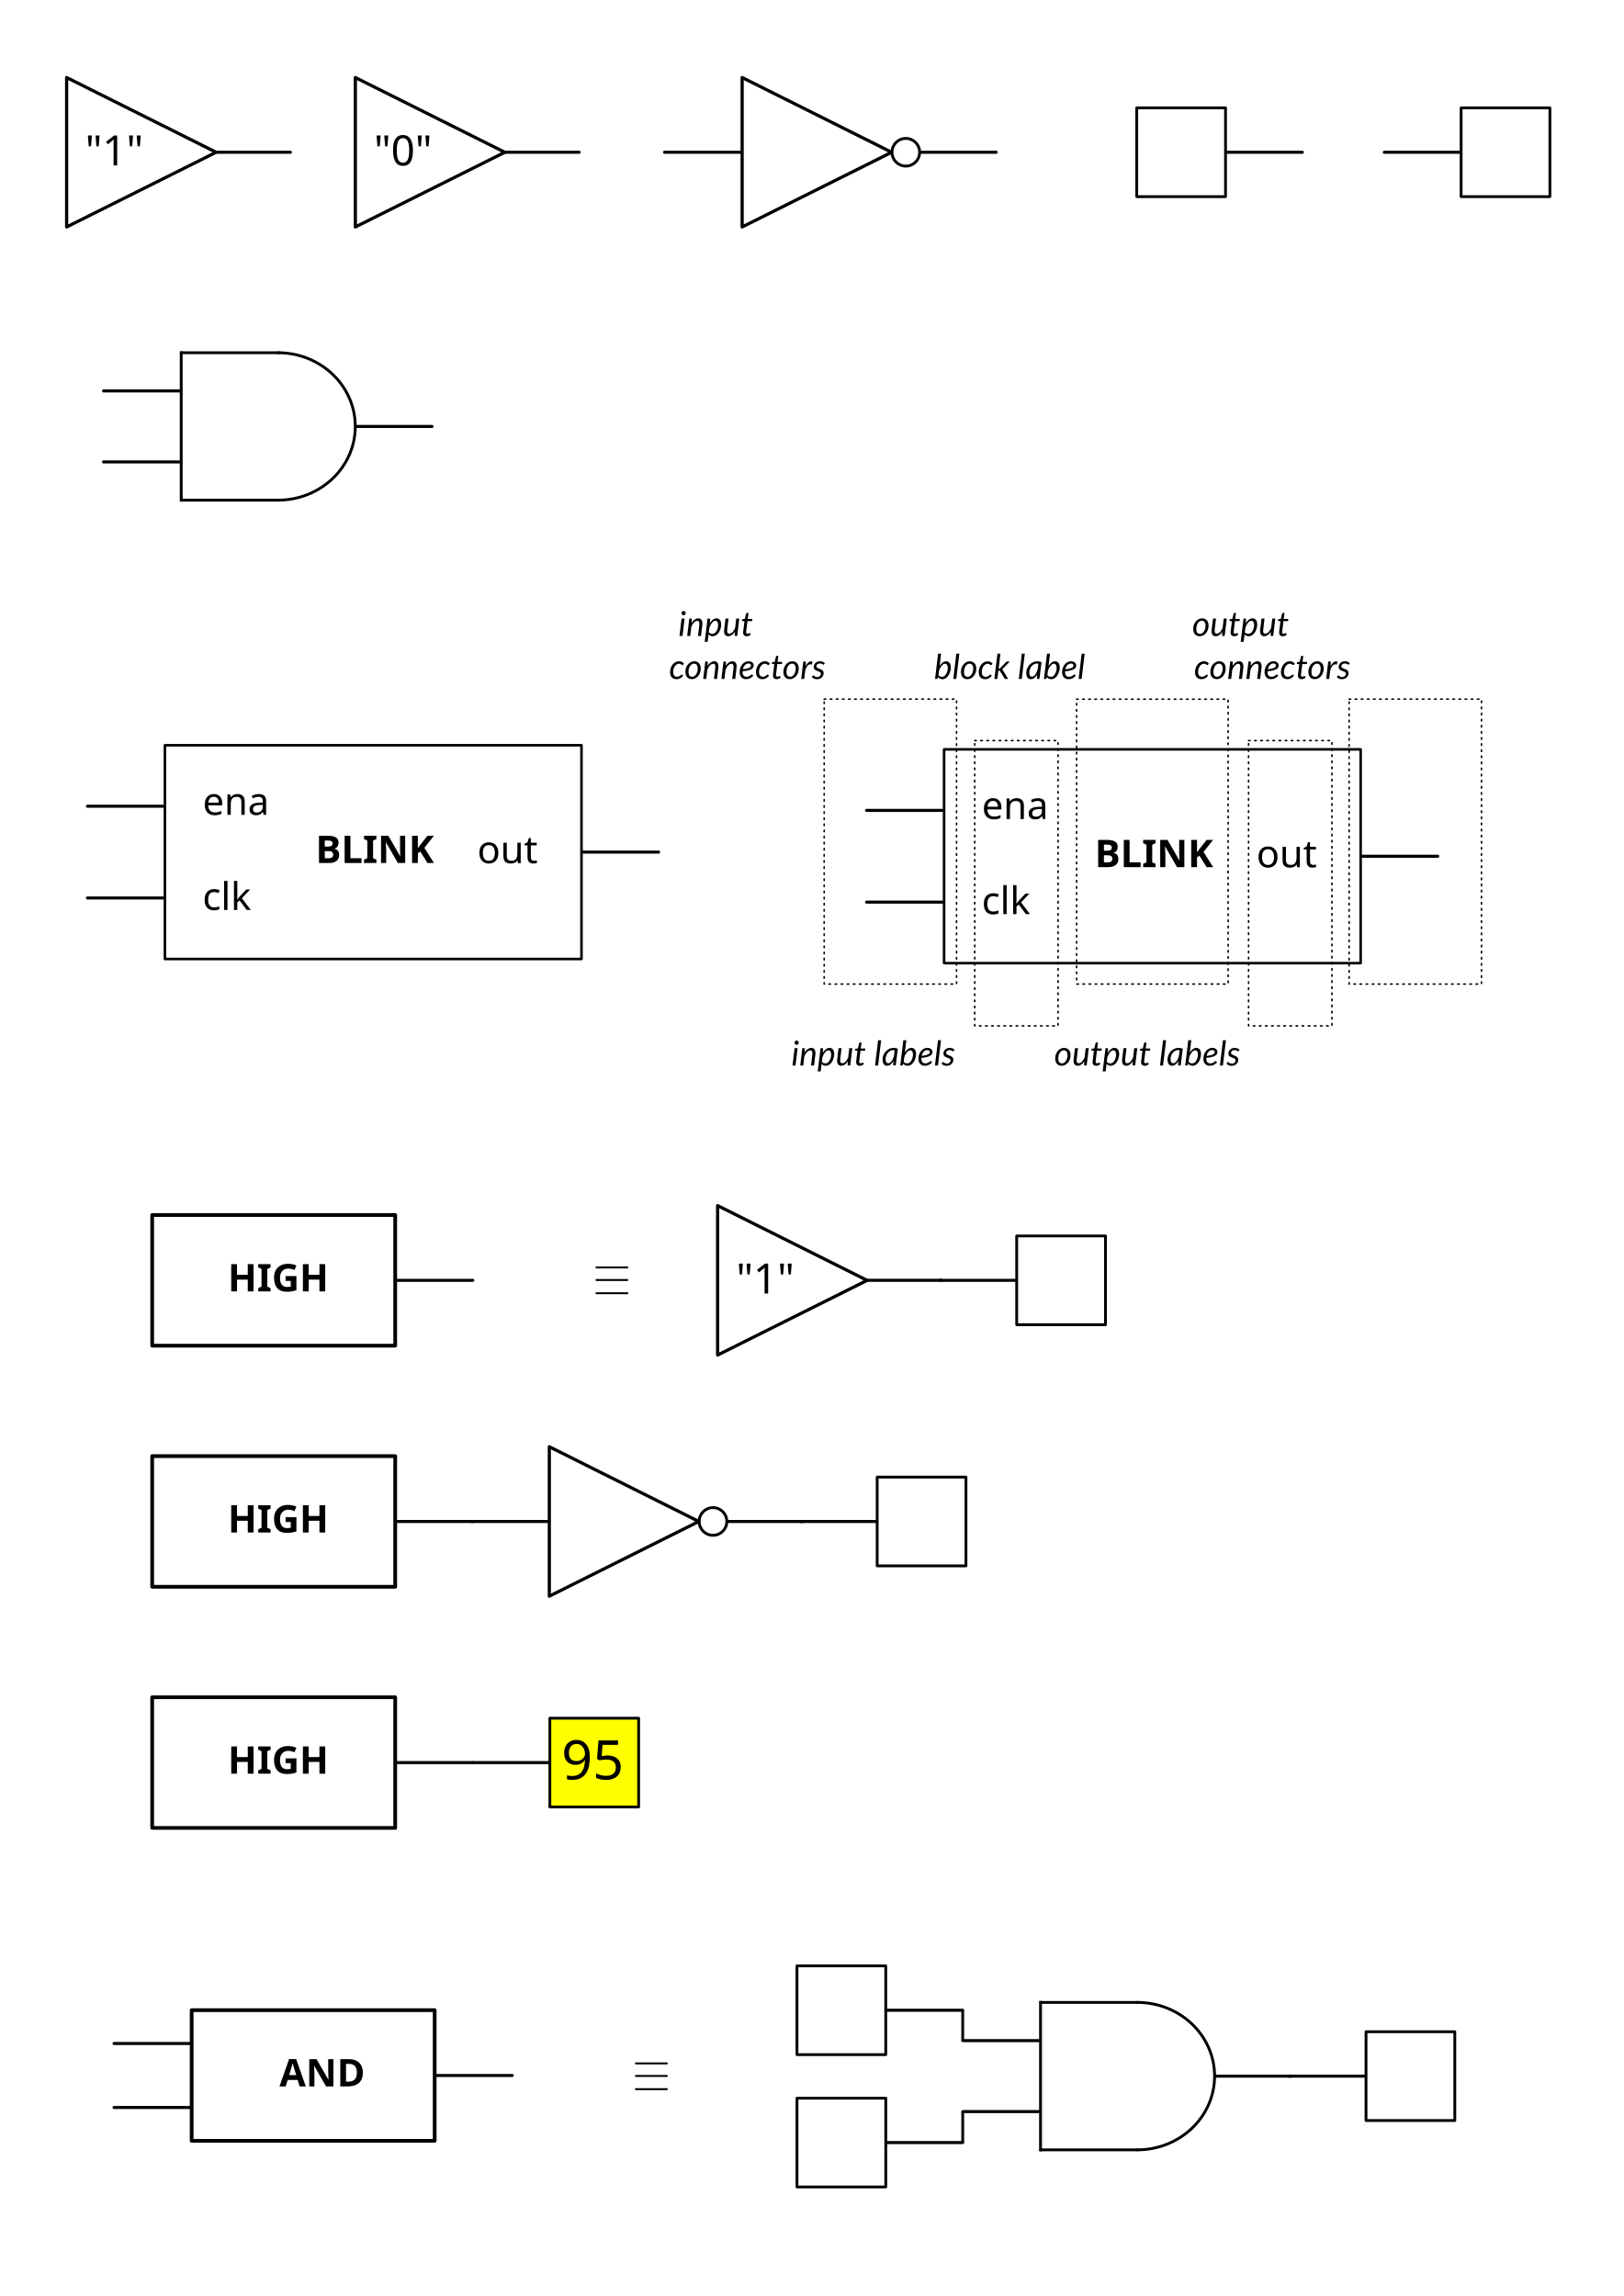
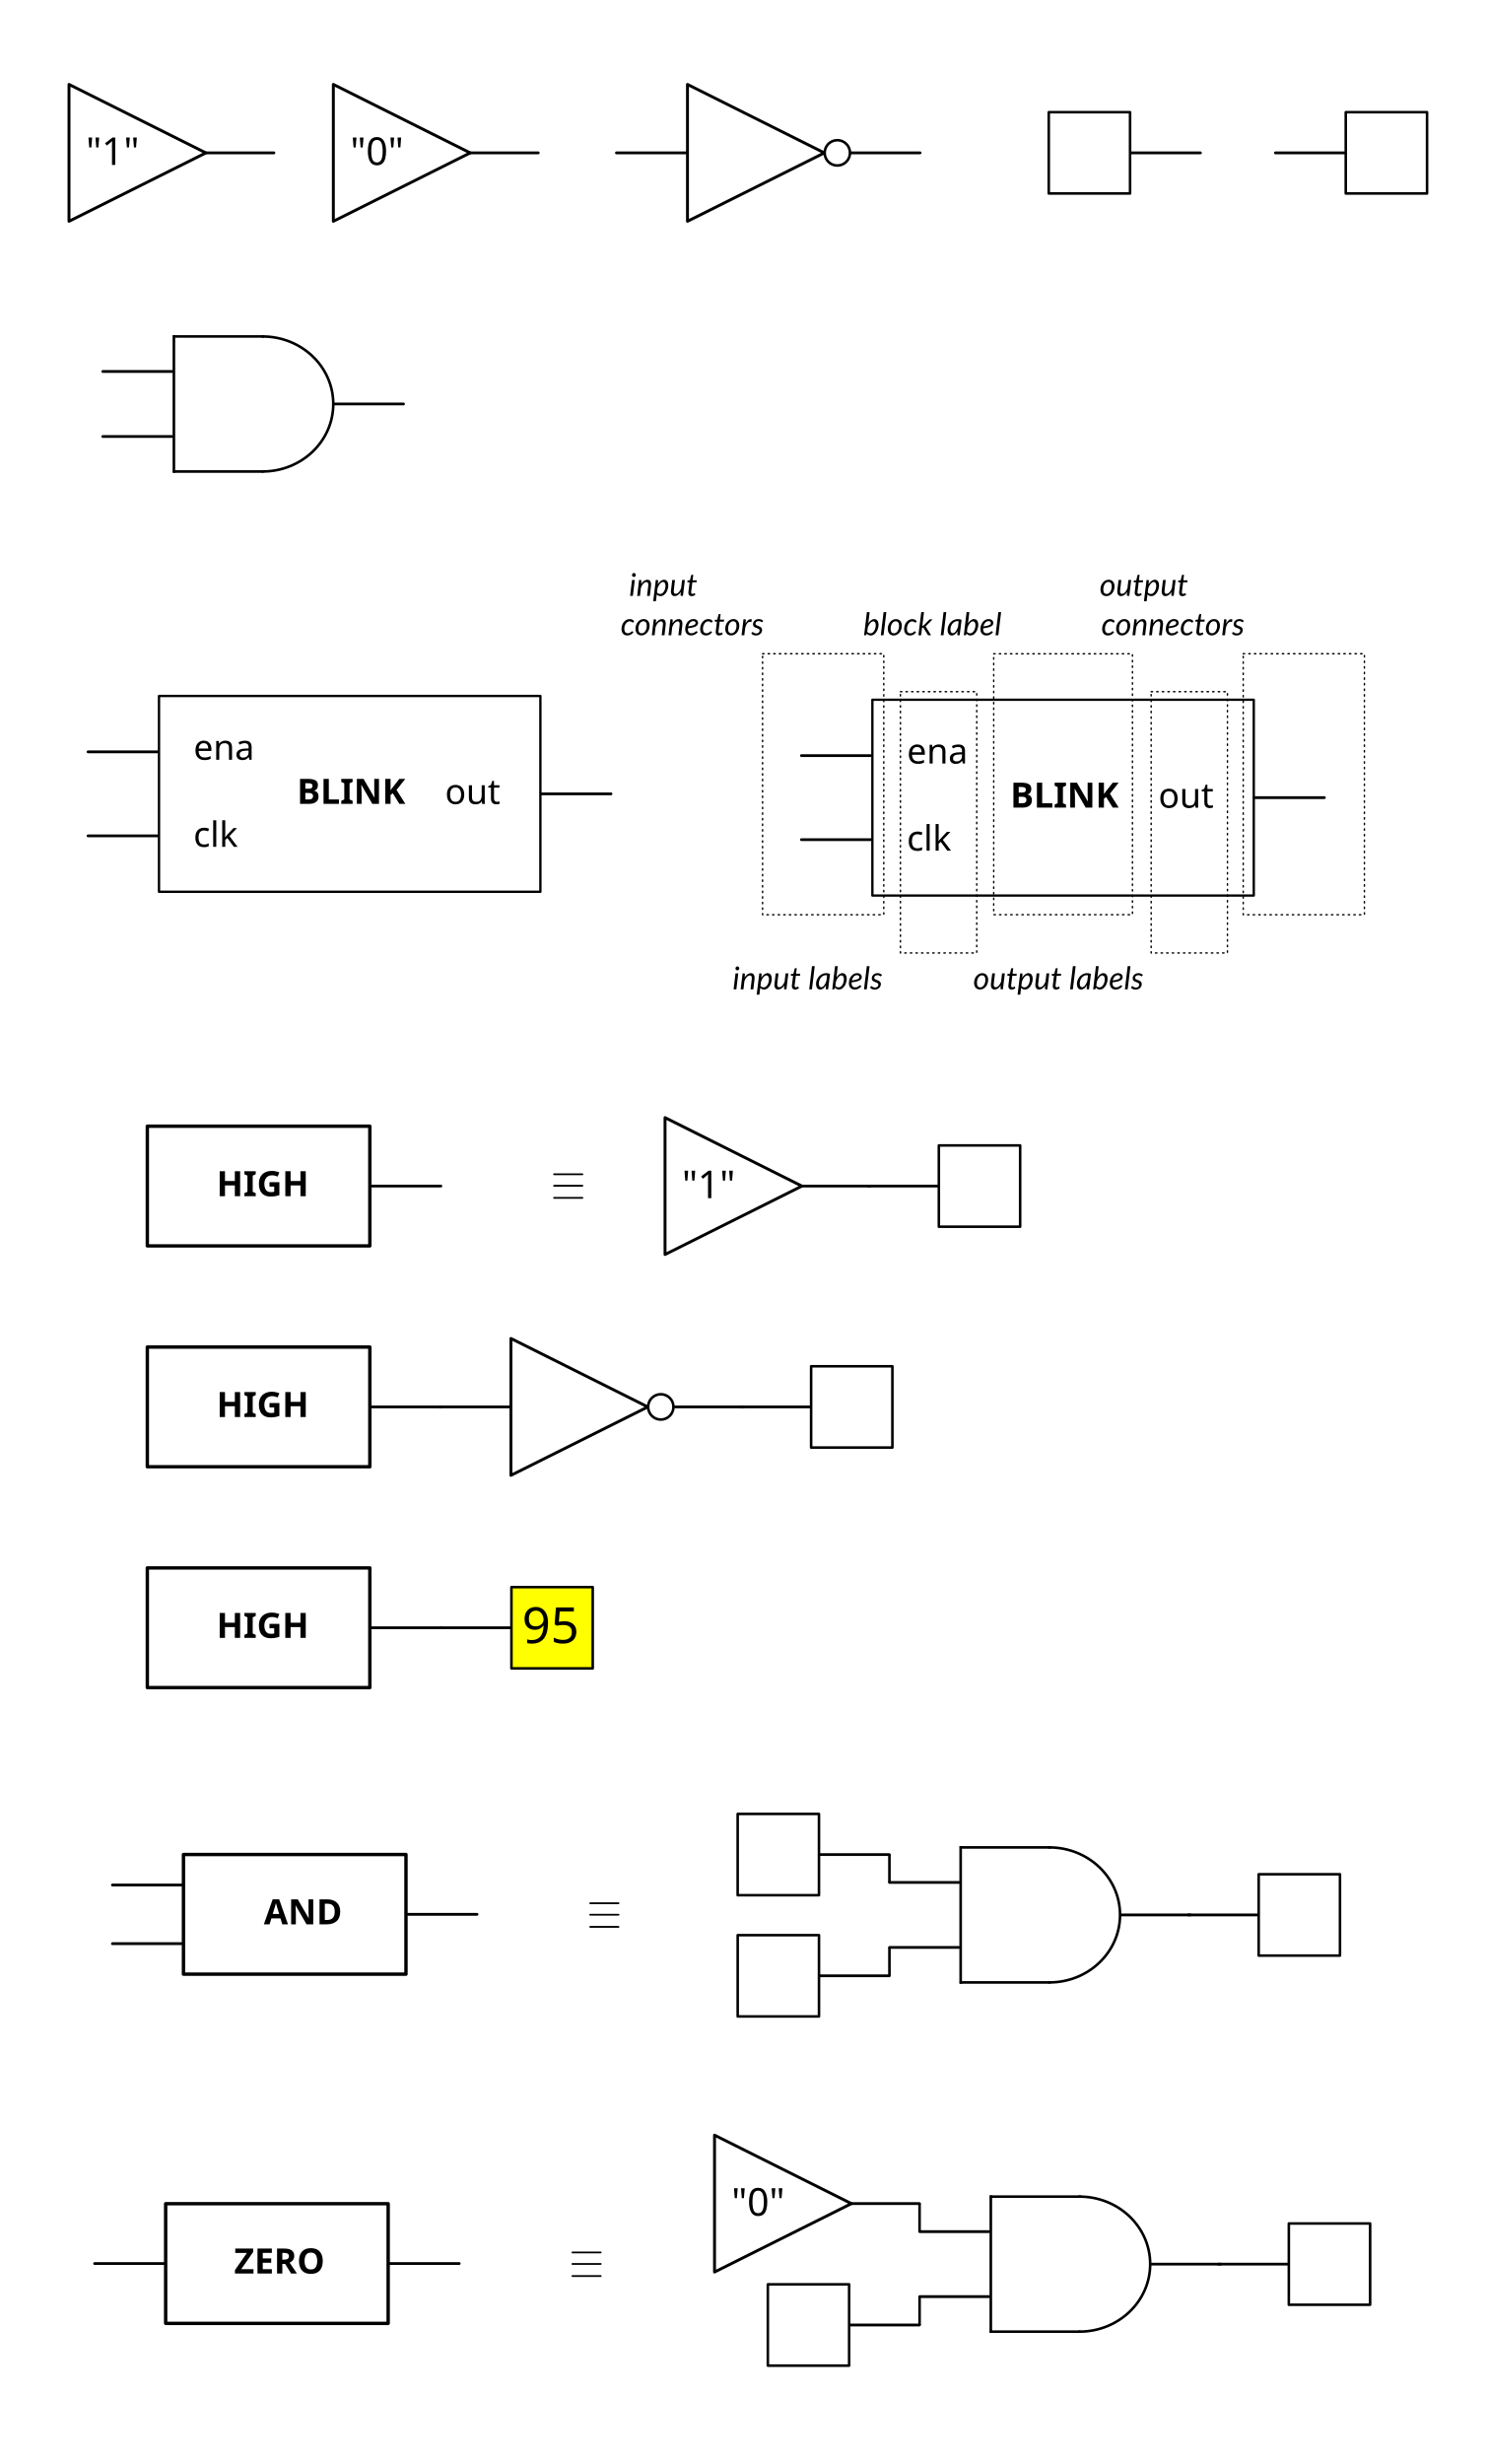
- <svg xmlns="http://www.w3.org/2000/svg" width="210mm" height="297mm" viewBox="0 0 744.094 1052.362" id="svg2" version="1.1">
+ <svg xmlns="http://www.w3.org/2000/svg" width="210mm" height="348mm" viewBox="0 0 744.094 1233.071" id="svg2" version="1.1">
  <defs id="defs4" />
-   <g id="layer1">
-     <g id="g4226" transform="matrix(1.399089,0,0,1.399089,-11.89633,-13.89076)">
+   <g id="layer1" transform="translate(0,180.7087)">
+     <g id="g4226" transform="matrix(1.399089,0,0,1.399089,-7.896327,-187.8908)">
      <g id="g4165">
        <path style="fill:none;fill-rule:evenodd;stroke:#000000;stroke-width:1.043;stroke-linecap:butt;stroke-linejoin:round;stroke-miterlimit:4;stroke-dasharray:none;stroke-opacity:1" d="m 30.33,35.327 0,48.957 48.957,-24.471 z" id="path3336" />
        <text xml:space="preserve" style="font-style:normal;font-weight:normal;font-size:40px;line-height:125%;font-family:sans-serif;letter-spacing:0px;word-spacing:0px;fill:#000000;fill-opacity:1;stroke:none;stroke-width:1px;stroke-linecap:butt;stroke-linejoin:miter;stroke-opacity:1" x="36.398" y="64.131" id="text4161">
          <tspan id="tspan4163" x="36.398" y="64.131" style="font-style:normal;font-variant:normal;font-weight:normal;font-stretch:normal;font-size:13.75px;font-family:'Courier 10 Pitch';-inkscape-font-specification:'Courier 10 Pitch'">"1"</tspan>
        </text>
      </g>
      <path id="path4203" d="m 78.821,59.806 24.821,0" style="fill:none;fill-rule:evenodd;stroke:#000000;stroke-width:1px;stroke-linecap:round;stroke-linejoin:round;stroke-opacity:1" />
    </g>
-     <g id="g4320" transform="matrix(1.399089,0,0,1.399089,-4.022776,-11.84549)">
+     <g id="g4320" transform="matrix(1.399089,0,0,1.399089,-0.0227759,-185.8455)">
      <path id="path3336-7" d="m 245.963,33.866 0,48.957 48.957,-24.471 z" style="fill:none;fill-rule:evenodd;stroke:#000000;stroke-width:1.043;stroke-linecap:butt;stroke-linejoin:round;stroke-miterlimit:4;stroke-dasharray:none;stroke-opacity:1" />
      <circle r="4.533" cy="58.344" cx="299.575" id="path4159" style="fill:none;stroke:#000000;stroke-width:0.934;stroke-linejoin:round;stroke-miterlimit:4;stroke-dasharray:none;stroke-opacity:1" />
      <path id="path4203-1" d="m 220.549,58.344 24.821,0" style="fill:none;fill-rule:evenodd;stroke:#000000;stroke-width:1px;stroke-linecap:round;stroke-linejoin:round;stroke-opacity:1" />
      <path id="path4203-14" d="m 304.352,58.344 24.821,0" style="fill:none;fill-rule:evenodd;stroke:#000000;stroke-width:1px;stroke-linecap:round;stroke-linejoin:round;stroke-opacity:1" />
    </g>
    <flowRoot xml:space="preserve" id="flowRoot4282" style="font-style:normal;font-weight:normal;font-size:40px;line-height:125%;font-family:sans-serif;letter-spacing:0px;word-spacing:0px;fill:#000000;fill-opacity:1;stroke:none;stroke-width:1px;stroke-linecap:butt;stroke-linejoin:miter;stroke-opacity:1">
      <flowRegion id="flowRegion4284">
        <rect id="rect4286" width="97.732" height="73.741" x="16.415" y="87.414" />
      </flowRegion>
      <flowPara id="flowPara4288" />
    </flowRoot>
-     <g id="g4355" transform="matrix(1.399089,0,0,1.399089,118.019,-104.455)">
+     <g id="g4355" transform="matrix(1.399089,0,0,1.399089,122.019,-278.455)">
      <path style="fill:none;fill-rule:evenodd;stroke:#000000;stroke-width:1.043;stroke-linecap:butt;stroke-linejoin:round;stroke-miterlimit:4;stroke-dasharray:none;stroke-opacity:1" d="m 32.041,100.058 0,48.957 48.957,-24.471 z" id="path3336-0" />
      <text xml:space="preserve" style="font-style:normal;font-weight:normal;font-size:40px;line-height:125%;font-family:sans-serif;letter-spacing:0px;word-spacing:0px;fill:#000000;fill-opacity:1;stroke:none;stroke-width:1px;stroke-linecap:butt;stroke-linejoin:miter;stroke-opacity:1" x="38.11" y="128.861" id="text4161-4">
        <tspan id="tspan4163-6" x="38.11" y="128.861" style="font-style:normal;font-variant:normal;font-weight:normal;font-stretch:normal;font-size:13.75px;font-family:'Courier 10 Pitch';-inkscape-font-specification:'Courier 10 Pitch'">"0"</tspan>
      </text>
      <path id="path4203-6" d="m 80.532,124.537 24.821,0" style="fill:none;fill-rule:evenodd;stroke:#000000;stroke-width:1px;stroke-linecap:round;stroke-linejoin:round;stroke-opacity:1" />
    </g>
-     <g id="g4618" transform="matrix(1.399089,0,0,1.399089,476.7853,-189.4279)">
+     <g id="g4618" transform="matrix(1.399089,0,0,1.399089,480.7853,-363.4279)">
      <rect y="170.731" x="31.556" height="29.082" width="29.082" id="rect4326" style="fill:none;stroke:#000000;stroke-width:0.918;stroke-linecap:round;stroke-linejoin:round;stroke-miterlimit:4;stroke-dasharray:none;stroke-opacity:1" />
      <path id="path4203-6-7" d="m 60.982,185.272 24.821,0" style="fill:none;fill-rule:evenodd;stroke:#000000;stroke-width:1px;stroke-linecap:round;stroke-linejoin:round;stroke-opacity:1" />
    </g>
-     <g id="g4627" transform="matrix(1.399089,0,0,1.399089,588.7124,-257.8016)">
+     <g id="g4627" transform="matrix(1.399089,0,0,1.399089,592.7124,-431.8016)">
      <g id="g4622">
        <g id="g4574" transform="translate(3.928571,10.35714)">
          <rect transform="scale(-1,1)" y="209.244" x="-82.959" height="29.082" width="29.082" id="rect4326-0" style="fill:none;stroke:#000000;stroke-width:0.918;stroke-linecap:round;stroke-linejoin:round;stroke-miterlimit:4;stroke-dasharray:none;stroke-opacity:1" />
          <path id="path4203-6-7-7" d="m 53.533,223.785 -24.821,0" style="fill:none;fill-rule:evenodd;stroke:#000000;stroke-width:1px;stroke-linecap:round;stroke-linejoin:round;stroke-opacity:1" />
        </g>
      </g>
    </g>
-     <g id="g4793" transform="matrix(1.399089,0,0,1.399089,-161.7987,182.8462)">
+     <g id="g4793" transform="matrix(1.399089,0,0,1.399089,-157.7987,8.84623)">
      <text id="text4504" y="167.411" x="181.998" style="font-style:normal;font-weight:normal;font-size:40px;line-height:125%;font-family:sans-serif;letter-spacing:0px;word-spacing:0px;fill:#000000;fill-opacity:1;stroke:none;stroke-width:1px;stroke-linecap:butt;stroke-linejoin:miter;stroke-opacity:1" xml:space="preserve">
        <tspan style="font-style:normal;font-variant:normal;font-weight:normal;font-stretch:normal;font-size:12.5px;font-family:'Courier 10 Pitch';-inkscape-font-specification:'Courier 10 Pitch'" y="167.411" x="181.998" id="tspan4506">clk</tspan>
      </text>
      <rect y="113.448" x="169.667" height="70.036" width="136.444" id="rect4392" style="fill:none;stroke:#000000;stroke-width:0.841;stroke-linecap:round;stroke-linejoin:round;stroke-miterlimit:4;stroke-dasharray:none;stroke-opacity:1" />
      <path id="path4203-6-7-4" d="m 144.279,133.44 24.821,0" style="fill:none;fill-rule:evenodd;stroke:#000000;stroke-width:1px;stroke-linecap:round;stroke-linejoin:round;stroke-opacity:1" />
      <path id="path4203-6-7-9" d="m 144.279,163.492 24.821,0" style="fill:none;fill-rule:evenodd;stroke:#000000;stroke-width:1px;stroke-linecap:round;stroke-linejoin:round;stroke-opacity:1" />
      <path id="path4203-6-7-16" d="m 306.544,148.466 24.821,0" style="fill:none;fill-rule:evenodd;stroke:#000000;stroke-width:1px;stroke-linecap:round;stroke-linejoin:round;stroke-opacity:1" />
      <text id="text4504-1" y="136.265" x="182.029" style="font-style:normal;font-weight:normal;font-size:40px;line-height:125%;font-family:sans-serif;letter-spacing:0px;word-spacing:0px;fill:#000000;fill-opacity:1;stroke:none;stroke-width:1px;stroke-linecap:butt;stroke-linejoin:miter;stroke-opacity:1" xml:space="preserve">
        <tspan style="font-style:normal;font-variant:normal;font-weight:normal;font-stretch:normal;font-size:12.5px;font-family:'Courier 10 Pitch';-inkscape-font-specification:'Courier 10 Pitch'" y="136.265" x="182.029" id="tspan4506-9">ena</tspan>
      </text>
      <text id="text4504-1-4" y="152.035" x="219.007" style="font-style:normal;font-weight:normal;font-size:40px;line-height:125%;font-family:sans-serif;letter-spacing:0px;word-spacing:0px;fill:#000000;fill-opacity:1;stroke:none;stroke-width:1px;stroke-linecap:butt;stroke-linejoin:miter;stroke-opacity:1" xml:space="preserve">
        <tspan style="font-style:normal;font-variant:normal;font-weight:bold;font-stretch:normal;font-size:12.5px;font-family:'Courier 10 Pitch';-inkscape-font-specification:'Courier 10 Pitch Bold'" y="152.035" x="219.007" id="tspan4506-9-4">BLINK</tspan>
      </text>
      <text id="text4504-1-9" y="152.085" x="271.985" style="font-style:normal;font-weight:normal;font-size:40px;line-height:125%;font-family:sans-serif;letter-spacing:0px;word-spacing:0px;fill:#000000;fill-opacity:1;stroke:none;stroke-width:1px;stroke-linecap:butt;stroke-linejoin:miter;stroke-opacity:1" xml:space="preserve">
        <tspan style="font-style:normal;font-variant:normal;font-weight:normal;font-stretch:normal;font-size:12.5px;font-family:'Courier 10 Pitch';-inkscape-font-specification:'Courier 10 Pitch'" y="152.085" x="271.985" id="tspan4506-9-6">out</tspan>
      </text>
    </g>
-     <g id="g5007" transform="matrix(1.399089,0,0,1.399089,-322.494,86.10924)">
+     <g id="g5007" transform="matrix(1.399089,0,0,1.399089,-318.494,-87.89076)">
      <g id="g5038">
        <rect style="fill:none;stroke:#000000;stroke-width:0.841;stroke-linecap:round;stroke-linejoin:round;stroke-miterlimit:4;stroke-dasharray:none;stroke-opacity:1" id="rect4392-3-0" width="136.444" height="70.036" x="539.739" y="183.946" />
        <path style="fill:none;fill-rule:evenodd;stroke:#000000;stroke-width:1px;stroke-linecap:round;stroke-linejoin:round;stroke-opacity:1" d="m 514.351,203.937 24.821,0" id="path4203-6-7-4-5-0" />
        <path style="fill:none;fill-rule:evenodd;stroke:#000000;stroke-width:1px;stroke-linecap:round;stroke-linejoin:round;stroke-opacity:1" d="m 514.351,233.99 24.821,0" id="path4203-6-7-9-5-6" />
        <path style="fill:none;fill-rule:evenodd;stroke:#000000;stroke-width:1px;stroke-linecap:round;stroke-linejoin:round;stroke-opacity:1" d="m 676.616,218.964 24.821,0" id="path4203-6-7-16-9-3" />
        <text xml:space="preserve" style="font-style:normal;font-weight:normal;font-size:40px;line-height:125%;font-family:sans-serif;letter-spacing:0px;word-spacing:0px;fill:#000000;fill-opacity:1;stroke:none;stroke-width:1px;stroke-linecap:butt;stroke-linejoin:miter;stroke-opacity:1" x="552.069" y="237.908" id="text4504-4-1">
          <tspan id="tspan4506-1-2" x="552.069" y="237.908" style="font-style:normal;font-variant:normal;font-weight:normal;font-stretch:normal;font-size:12.5px;font-family:'Courier 10 Pitch';-inkscape-font-specification:'Courier 10 Pitch'">clk</tspan>
        </text>
        <text xml:space="preserve" style="font-style:normal;font-weight:normal;font-size:40px;line-height:125%;font-family:sans-serif;letter-spacing:0px;word-spacing:0px;fill:#000000;fill-opacity:1;stroke:none;stroke-width:1px;stroke-linecap:butt;stroke-linejoin:miter;stroke-opacity:1" x="552.101" y="206.762" id="text4504-1-7-0">
          <tspan id="tspan4506-9-8-0" x="552.101" y="206.762" style="font-style:normal;font-variant:normal;font-weight:normal;font-stretch:normal;font-size:12.5px;font-family:'Courier 10 Pitch';-inkscape-font-specification:'Courier 10 Pitch'">ena</tspan>
        </text>
        <text xml:space="preserve" style="font-style:normal;font-weight:normal;font-size:40px;line-height:125%;font-family:sans-serif;letter-spacing:0px;word-spacing:0px;fill:#000000;fill-opacity:1;stroke:none;stroke-width:1px;stroke-linecap:butt;stroke-linejoin:miter;stroke-opacity:1" x="589.079" y="222.532" id="text4504-1-4-9-1">
          <tspan id="tspan4506-9-4-7-8" x="589.079" y="222.532" style="font-style:normal;font-variant:normal;font-weight:bold;font-stretch:normal;font-size:12.5px;font-family:'Courier 10 Pitch';-inkscape-font-specification:'Courier 10 Pitch Bold'">BLINK</tspan>
        </text>
        <text xml:space="preserve" style="font-style:normal;font-weight:normal;font-size:40px;line-height:125%;font-family:sans-serif;letter-spacing:0px;word-spacing:0px;fill:#000000;fill-opacity:1;stroke:none;stroke-width:1px;stroke-linecap:butt;stroke-linejoin:miter;stroke-opacity:1" x="642.057" y="222.582" id="text4504-1-9-7-3">
          <tspan id="tspan4506-9-6-1-4" x="642.057" y="222.582" style="font-style:normal;font-variant:normal;font-weight:normal;font-stretch:normal;font-size:12.5px;font-family:'Courier 10 Pitch';-inkscape-font-specification:'Courier 10 Pitch'">out</tspan>
        </text>
        <rect style="fill:none;stroke:#000000;stroke-width:0.5;stroke-linecap:round;stroke-linejoin:round;stroke-miterlimit:4;stroke-dasharray:0.5, 1.5;stroke-dashoffset:0;stroke-opacity:1" id="rect4698-8" width="43.356" height="93.359" x="500.46" y="167.486" />
        <rect style="fill:none;stroke:#000000;stroke-width:0.5;stroke-linecap:round;stroke-linejoin:round;stroke-miterlimit:4;stroke-dasharray:0.5, 1.5;stroke-dashoffset:0;stroke-opacity:1" id="rect4698-1-1" width="27.297" height="93.462" x="549.778" y="181.071" />
        <rect style="fill:none;stroke:#000000;stroke-width:0.5;stroke-linecap:round;stroke-linejoin:round;stroke-miterlimit:4;stroke-dasharray:0.5, 1.5;stroke-dashoffset:0;stroke-opacity:1" id="rect4698-4-7" width="49.635" height="93.324" x="583.144" y="167.503" />
        <rect style="fill:none;stroke:#000000;stroke-width:0.5;stroke-linecap:round;stroke-linejoin:round;stroke-miterlimit:4;stroke-dasharray:0.5, 1.5;stroke-dashoffset:0;stroke-opacity:1" id="rect4698-1-2-5" width="27.297" height="93.462" x="639.47" y="181.071" />
        <rect style="fill:none;stroke:#000000;stroke-width:0.5;stroke-linecap:round;stroke-linejoin:round;stroke-miterlimit:4;stroke-dasharray:0.5, 1.5;stroke-dashoffset:0;stroke-opacity:1" id="rect4698-7-8" width="43.356" height="93.359" x="672.408" y="167.486" />
        <text xml:space="preserve" style="font-style:normal;font-weight:normal;font-size:40px;line-height:125%;font-family:sans-serif;letter-spacing:0px;word-spacing:0px;fill:#000000;fill-opacity:1;stroke:none;stroke-width:1px;stroke-linecap:butt;stroke-linejoin:miter;stroke-opacity:1" x="522.098" y="146.808" id="text4892">
          <tspan id="tspan4894" x="522.098" y="146.808" style="font-style:italic;font-variant:normal;font-weight:normal;font-stretch:normal;font-size:11.25px;font-family:lato;-inkscape-font-specification:'lato Italic';text-align:center;text-anchor:middle">input</tspan>
          <tspan x="522.098" y="160.871" id="tspan4896" style="font-style:italic;font-variant:normal;font-weight:normal;font-stretch:normal;font-size:11.25px;font-family:lato;-inkscape-font-specification:'lato Italic';text-align:center;text-anchor:middle">connectors</tspan>
        </text>
        <text xml:space="preserve" style="font-style:normal;font-weight:normal;font-size:40px;line-height:125%;font-family:sans-serif;letter-spacing:0px;word-spacing:0px;fill:#000000;fill-opacity:1;stroke:none;stroke-width:1px;stroke-linecap:butt;stroke-linejoin:miter;stroke-opacity:1" x="694.046" y="146.808" id="text4892-8">
          <tspan id="tspan4894-0" x="694.046" y="146.808" style="font-style:italic;font-variant:normal;font-weight:normal;font-stretch:normal;font-size:11.25px;font-family:lato;-inkscape-font-specification:'lato Italic';text-align:center;text-anchor:middle">output</tspan>
          <tspan x="694.046" y="160.871" id="tspan4896-0" style="font-style:italic;font-variant:normal;font-weight:normal;font-stretch:normal;font-size:11.25px;font-family:lato;-inkscape-font-specification:'lato Italic';text-align:center;text-anchor:middle">connectors</tspan>
        </text>
        <text xml:space="preserve" style="font-style:normal;font-weight:normal;font-size:40px;line-height:125%;font-family:sans-serif;letter-spacing:0px;word-spacing:0px;fill:#000000;fill-opacity:1;stroke:none;stroke-width:1px;stroke-linecap:butt;stroke-linejoin:miter;stroke-opacity:1" x="563.356" y="287.525" id="text4892-7">
          <tspan x="563.356" y="287.525" id="tspan4896-7" style="font-style:italic;font-variant:normal;font-weight:normal;font-stretch:normal;font-size:11.25px;font-family:lato;-inkscape-font-specification:'lato Italic';text-align:center;text-anchor:middle">input labels</tspan>
        </text>
        <text xml:space="preserve" style="font-style:normal;font-weight:normal;font-size:40px;line-height:125%;font-family:sans-serif;letter-spacing:0px;word-spacing:0px;fill:#000000;fill-opacity:1;stroke:none;stroke-width:1px;stroke-linecap:butt;stroke-linejoin:miter;stroke-opacity:1" x="653.076" y="287.525" id="text4892-7-7">
          <tspan x="653.076" y="287.525" id="tspan4896-7-8" style="font-style:italic;font-variant:normal;font-weight:normal;font-stretch:normal;font-size:11.25px;font-family:lato;-inkscape-font-specification:'lato Italic';text-align:center;text-anchor:middle;fill:#000000">output labels</tspan>
        </text>
        <text xml:space="preserve" style="font-style:normal;font-weight:normal;font-size:40px;line-height:125%;font-family:sans-serif;letter-spacing:0px;word-spacing:0px;fill:#000000;fill-opacity:1;stroke:none;stroke-width:1px;stroke-linecap:butt;stroke-linejoin:miter;stroke-opacity:1" x="608.012" y="160.882" id="text4892-1">
          <tspan x="608.012" y="160.882" id="tspan4896-5" style="font-style:italic;font-variant:normal;font-weight:normal;font-stretch:normal;font-size:11.25px;font-family:lato;-inkscape-font-specification:'lato Italic';text-align:center;text-anchor:middle">block label</tspan>
        </text>
      </g>
    </g>
-     <g id="g4602" transform="translate(0,100)">
+     <g id="g4602" transform="translate(4,-74)">
      <g id="g4487">
        <g id="g4401">
          <rect y="456.891" x="69.741" height="59.888" width="111.372" id="rect4392-6" style="fill:none;stroke:#000000;stroke-width:1.7;stroke-linecap:round;stroke-linejoin:round;stroke-miterlimit:4;stroke-dasharray:none;stroke-opacity:1" />
          <path id="path4203-6-7-16-3" d="m 181.947,486.836 34.727,0" style="fill:none;fill-rule:evenodd;stroke:#000000;stroke-width:1.399px;stroke-linecap:round;stroke-linejoin:round;stroke-opacity:1" />
          <text id="text4504-1-4-8" y="491.907" x="104.39" style="font-style:normal;font-weight:normal;font-size:55.964px;line-height:125%;font-family:sans-serif;letter-spacing:0px;word-spacing:0px;fill:#000000;fill-opacity:1;stroke:none;stroke-width:1px;stroke-linecap:butt;stroke-linejoin:miter;stroke-opacity:1" xml:space="preserve">
            <tspan style="font-style:normal;font-variant:normal;font-weight:bold;font-stretch:normal;font-size:17.489px;font-family:'Courier 10 Pitch';-inkscape-font-specification:'Courier 10 Pitch Bold'" y="491.907" x="104.39" id="tspan4506-9-4-6">HIGH</tspan>
          </text>
        </g>
        <g id="g4388" transform="translate(-32,0)">
          <g transform="matrix(1.399089,0,0,1.399089,318.4322,403.1615)" id="g4226-2">
            <g id="g4165-4">
              <path id="path3336-3" d="m 30.33,35.327 0,48.957 48.957,-24.471 z" style="fill:none;fill-rule:evenodd;stroke:#000000;stroke-width:1.043;stroke-linecap:butt;stroke-linejoin:round;stroke-miterlimit:4;stroke-dasharray:none;stroke-opacity:1" />
              <text id="text4161-2" y="64.131" x="36.398" style="font-style:normal;font-weight:normal;font-size:40px;line-height:125%;font-family:sans-serif;letter-spacing:0px;word-spacing:0px;fill:#000000;fill-opacity:1;stroke:none;stroke-width:1px;stroke-linecap:butt;stroke-linejoin:miter;stroke-opacity:1" xml:space="preserve">
                <tspan style="font-style:normal;font-variant:normal;font-weight:normal;font-stretch:normal;font-size:13.75px;font-family:'Courier 10 Pitch';-inkscape-font-specification:'Courier 10 Pitch'" y="64.131" x="36.398" id="tspan4163-9">"1"</tspan>
              </text>
            </g>
            <path style="fill:none;fill-rule:evenodd;stroke:#000000;stroke-width:1px;stroke-linecap:round;stroke-linejoin:round;stroke-opacity:1" d="m 78.821,59.806 24.821,0" id="path4203-5" />
          </g>
          <g transform="matrix(1.399089,0,0,1.399089,417.0444,159.2506)" id="g4627-0">
            <g id="g4622-8">
              <g transform="translate(3.928571,10.35714)" id="g4574-8">
                <rect style="fill:none;stroke:#000000;stroke-width:0.918;stroke-linecap:round;stroke-linejoin:round;stroke-miterlimit:4;stroke-dasharray:none;stroke-opacity:1" id="rect4326-0-0" width="29.082" height="29.082" x="-82.959" y="209.244" transform="scale(-1,1)" />
                <path style="fill:none;fill-rule:evenodd;stroke:#000000;stroke-width:1px;stroke-linecap:round;stroke-linejoin:round;stroke-opacity:1" d="m 53.533,223.785 -24.821,0" id="path4203-6-7-7-3" />
              </g>
            </g>
          </g>
        </g>
        <g id="g4383" transform="translate(-3.942627,0)">
          <path id="path4203-6-7-16-3-8" d="m 277.275,480.934 14.165,0" style="fill:none;fill-rule:evenodd;stroke:#000000;stroke-width:0.894px;stroke-linecap:round;stroke-linejoin:round;stroke-opacity:1" />
          <path id="path4203-6-7-16-3-8-3" d="m 277.275,486.677 14.165,0" style="fill:none;fill-rule:evenodd;stroke:#000000;stroke-width:0.894px;stroke-linecap:round;stroke-linejoin:round;stroke-opacity:1" />
          <path id="path4203-6-7-16-3-8-5" d="m 277.275,492.738 14.165,0" style="fill:none;fill-rule:evenodd;stroke:#000000;stroke-width:0.894px;stroke-linecap:round;stroke-linejoin:round;stroke-opacity:1" />
        </g>
      </g>
    </g>
-     <g id="g4731" transform="translate(-16.3013,59.11456)">
+     <g id="g4731" transform="translate(-12.3013,-114.8854)">
      <g id="g4401-5" transform="translate(16.3013,151.4055)">
        <rect style="fill:none;stroke:#000000;stroke-width:1.7;stroke-linecap:round;stroke-linejoin:round;stroke-miterlimit:4;stroke-dasharray:none;stroke-opacity:1" id="rect4392-6-2" width="111.372" height="59.888" x="69.741" y="456.891" />
        <path style="fill:none;fill-rule:evenodd;stroke:#000000;stroke-width:1.399px;stroke-linecap:round;stroke-linejoin:round;stroke-opacity:1" d="m 181.947,486.836 34.727,0" id="path4203-6-7-16-3-2" />
        <text xml:space="preserve" style="font-style:normal;font-weight:normal;font-size:55.964px;line-height:125%;font-family:sans-serif;letter-spacing:0px;word-spacing:0px;fill:#000000;fill-opacity:1;stroke:none;stroke-width:1px;stroke-linecap:butt;stroke-linejoin:miter;stroke-opacity:1" x="104.39" y="491.907" id="text4504-1-4-8-3">
          <tspan id="tspan4506-9-4-6-3" x="104.39" y="491.907" style="font-style:normal;font-variant:normal;font-weight:bold;font-stretch:normal;font-size:17.489px;font-family:'Courier 10 Pitch';-inkscape-font-specification:'Courier 10 Pitch Bold'">HIGH</tspan>
        </text>
      </g>
      <g transform="matrix(1.399089,0,0,1.399089,337.4102,310.6562)" id="g4627-2">
        <g id="g4622-9">
          <g transform="translate(3.928571,10.35714)" id="g4574-2">
            <rect style="fill:none;stroke:#000000;stroke-width:0.918;stroke-linecap:round;stroke-linejoin:round;stroke-miterlimit:4;stroke-dasharray:none;stroke-opacity:1" id="rect4326-0-2" width="29.082" height="29.082" x="-82.959" y="209.244" transform="scale(-1,1)" />
            <path style="fill:none;fill-rule:evenodd;stroke:#000000;stroke-width:1px;stroke-linecap:round;stroke-linejoin:round;stroke-opacity:1" d="m 53.533,223.785 -24.821,0" id="path4203-6-7-7-8" />
          </g>
        </g>
      </g>
      <g transform="matrix(1.399089,0,0,1.399089,-76.08576,556.6123)" id="g4320-5">
        <path style="fill:none;fill-rule:evenodd;stroke:#000000;stroke-width:1.043;stroke-linecap:butt;stroke-linejoin:round;stroke-miterlimit:4;stroke-dasharray:none;stroke-opacity:1" d="m 245.963,33.866 0,48.957 48.957,-24.471 z" id="path3336-7-7" />
        <circle style="fill:none;stroke:#000000;stroke-width:0.934;stroke-linejoin:round;stroke-miterlimit:4;stroke-dasharray:none;stroke-opacity:1" id="path4159-9" cx="299.575" cy="58.344" r="4.533" />
        <path style="fill:none;fill-rule:evenodd;stroke:#000000;stroke-width:1px;stroke-linecap:round;stroke-linejoin:round;stroke-opacity:1" d="m 220.549,58.344 24.821,0" id="path4203-1-6" />
        <path style="fill:none;fill-rule:evenodd;stroke:#000000;stroke-width:1px;stroke-linecap:round;stroke-linejoin:round;stroke-opacity:1" d="m 304.352,58.344 24.821,0" id="path4203-14-5" />
      </g>
    </g>
-     <g id="g4719" transform="translate(-18.89754,64)">
+     <g id="g4719" transform="translate(-14.89754,-110)">
      <g id="g4401-5-9" transform="translate(18.89754,257.0402)">
        <rect style="fill:none;stroke:#000000;stroke-width:1.7;stroke-linecap:round;stroke-linejoin:round;stroke-miterlimit:4;stroke-dasharray:none;stroke-opacity:1" id="rect4392-6-2-5" width="111.372" height="59.888" x="69.741" y="456.891" />
        <path style="fill:none;fill-rule:evenodd;stroke:#000000;stroke-width:1.399px;stroke-linecap:round;stroke-linejoin:round;stroke-opacity:1" d="m 181.947,486.836 34.727,0" id="path4203-6-7-16-3-2-9" />
        <text xml:space="preserve" style="font-style:normal;font-weight:normal;font-size:55.964px;line-height:125%;font-family:sans-serif;letter-spacing:0px;word-spacing:0px;fill:#000000;fill-opacity:1;stroke:none;stroke-width:1px;stroke-linecap:butt;stroke-linejoin:miter;stroke-opacity:1" x="104.39" y="491.907" id="text4504-1-4-8-3-4">
          <tspan id="tspan4506-9-4-6-3-9" x="104.39" y="491.907" style="font-style:normal;font-variant:normal;font-weight:bold;font-stretch:normal;font-size:17.489px;font-family:'Courier 10 Pitch';-inkscape-font-specification:'Courier 10 Pitch Bold'">HIGH</tspan>
        </text>
      </g>
      <g transform="translate(-150,0.01772473)" id="g4713">
        <rect style="fill:#ffff00;stroke:#000000;stroke-width:1.284;stroke-linecap:round;stroke-linejoin:round;stroke-miterlimit:4;stroke-dasharray:none;stroke-opacity:1" id="rect4326-0-2-2" width="40.688" height="40.688" x="-461.57" y="723.514" transform="scale(-1,1)" />
        <path style="fill:none;fill-rule:evenodd;stroke:#000000;stroke-width:1.399px;stroke-linecap:round;stroke-linejoin:round;stroke-opacity:1" d="m 420.4,743.858 -34.727,0" id="path4203-6-7-7-8-2" />
        <text xml:space="preserve" style="font-style:normal;font-weight:normal;font-size:40px;line-height:125%;font-family:sans-serif;letter-spacing:0px;word-spacing:0px;fill:#000000;fill-opacity:1;stroke:none;stroke-width:1px;stroke-linecap:butt;stroke-linejoin:miter;stroke-opacity:1" x="426.194" y="751.558" id="text4700">
          <tspan id="tspan4702" x="426.194" y="751.558" style="font-style:normal;font-variant:normal;font-weight:normal;font-stretch:normal;font-size:25px;font-family:'Courier 10 Pitch';-inkscape-font-specification:'Courier 10 Pitch'">95</tspan>
        </text>
      </g>
    </g>
-     <g id="g4927" transform="translate(6.827165,-1.307612)">
+     <g id="g4927" transform="translate(10.82717,-175.3076)">
      <g id="g4939">
        <path style="fill:none;fill-rule:evenodd;stroke:#000000;stroke-width:1.399px;stroke-linecap:round;stroke-linejoin:round;stroke-opacity:1" d="m 40.619,180.5 34.727,0" id="path4203-14-3" />
        <path style="fill:none;fill-rule:evenodd;stroke:#000000;stroke-width:1.303;stroke-linecap:butt;stroke-linejoin:miter;stroke-miterlimit:4;stroke-dasharray:none;stroke-opacity:1" d="m 76.214,162.317 0,68.891" id="path4309-0" />
        <path style="fill:none;fill-rule:evenodd;stroke:#000000;stroke-width:1.3;stroke-linecap:round;stroke-linejoin:round;stroke-miterlimit:4;stroke-dasharray:none;stroke-opacity:1" d="m 76.356,162.974 44.609,0" id="path4203-14-3-1" />
        <path id="path4354" d="m 120.562,162.979 c 19.563,0 35.422,15.127 35.422,33.786 0,18.66 -15.859,33.786 -35.422,33.786" style="fill:none;stroke:#000000;stroke-width:1.3;stroke-linecap:round;stroke-linejoin:round;stroke-miterlimit:4;stroke-dasharray:none;stroke-dashoffset:0;stroke-opacity:1" />
        <path style="fill:none;fill-rule:evenodd;stroke:#000000;stroke-width:1.3;stroke-linecap:round;stroke-linejoin:round;stroke-miterlimit:4;stroke-dasharray:none;stroke-opacity:1" d="m 76.295,230.559 44.382,0" id="path4203-14-3-1-5" />
        <path style="fill:none;fill-rule:evenodd;stroke:#000000;stroke-width:1.399px;stroke-linecap:round;stroke-linejoin:round;stroke-opacity:1" d="m 156.413,196.763 34.727,0" id="path4203-14-3-8" />
        <path style="fill:none;fill-rule:evenodd;stroke:#000000;stroke-width:1.399px;stroke-linecap:round;stroke-linejoin:round;stroke-opacity:1" d="m 40.619,213.026 34.727,0" id="path4203-14-3-4" />
      </g>
    </g>
-     <g id="g5035" transform="translate(12,-8)">
+     <g id="g5035" transform="translate(16,-182)">
      <rect y="929.348" x="75.827" height="59.888" width="111.372" id="rect4392-6-6" style="fill:none;stroke:#000000;stroke-width:1.7;stroke-linecap:round;stroke-linejoin:round;stroke-miterlimit:4;stroke-dasharray:none;stroke-opacity:1" />
      <path id="path4203-6-7-16-3-7" d="m 188.033,959.292 34.727,0" style="fill:none;fill-rule:evenodd;stroke:#000000;stroke-width:1.399px;stroke-linecap:round;stroke-linejoin:round;stroke-opacity:1" />
      <text id="text4504-1-4-8-5" y="964.294" x="116.078" style="font-style:normal;font-weight:normal;font-size:55.964px;line-height:125%;font-family:sans-serif;letter-spacing:0px;word-spacing:0px;fill:#000000;fill-opacity:1;stroke:none;stroke-width:1px;stroke-linecap:butt;stroke-linejoin:miter;stroke-opacity:1" xml:space="preserve">
        <tspan style="font-style:normal;font-variant:normal;font-weight:bold;font-stretch:normal;font-size:17.489px;font-family:'Courier 10 Pitch';-inkscape-font-specification:'Courier 10 Pitch Bold'" y="964.294" x="116.078" id="tspan4506-9-4-6-2">AND</tspan>
      </text>
      <g transform="matrix(1.399089,0,0,1.399089,533.1306,631.9975)" id="g4622-8-4">
        <g id="g4574-8-7" transform="translate(3.928571,10.35714)">
          <rect transform="scale(-1,1)" y="209.244" x="-82.959" height="29.082" width="29.082" id="rect4326-0-0-6" style="fill:none;stroke:#000000;stroke-width:0.918;stroke-linecap:round;stroke-linejoin:round;stroke-miterlimit:4;stroke-dasharray:none;stroke-opacity:1" />
          <path id="path4203-6-7-7-3-6" d="m 53.533,223.785 -24.821,0" style="fill:none;fill-rule:evenodd;stroke:#000000;stroke-width:1px;stroke-linecap:round;stroke-linejoin:round;stroke-opacity:1" />
        </g>
      </g>
      <path id="path4203-6-7-16-3-8-2" d="m 279.419,953.749 14.165,0" style="fill:none;fill-rule:evenodd;stroke:#000000;stroke-width:0.894px;stroke-linecap:round;stroke-linejoin:round;stroke-opacity:1" />
      <path id="path4203-6-7-16-3-8-3-6" d="m 279.419,959.493 14.165,0" style="fill:none;fill-rule:evenodd;stroke:#000000;stroke-width:0.894px;stroke-linecap:round;stroke-linejoin:round;stroke-opacity:1" />
      <path id="path4203-6-7-16-3-8-5-1" d="m 279.419,965.554 14.165,0" style="fill:none;fill-rule:evenodd;stroke:#000000;stroke-width:0.894px;stroke-linecap:round;stroke-linejoin:round;stroke-opacity:1" />
      <path id="path4203-6-7-16-3-7-3" d="m 40.266,944.623 34.727,0" style="fill:none;fill-rule:evenodd;stroke:#000000;stroke-width:1.399px;stroke-linecap:round;stroke-linejoin:round;stroke-opacity:1" />
      <path id="path4203-6-7-16-3-7-35" d="m 40.266,973.962 34.727,0" style="fill:none;fill-rule:evenodd;stroke:#000000;stroke-width:1.399px;stroke-linecap:round;stroke-linejoin:round;stroke-opacity:1" />
      <g id="g5025">
        <rect style="fill:none;stroke:#000000;stroke-width:1.284;stroke-linecap:round;stroke-linejoin:round;stroke-miterlimit:4;stroke-dasharray:none;stroke-opacity:1" id="rect4326-8" width="40.688" height="40.688" x="353.225" y="909.044" />
        <path style="fill:none;fill-rule:evenodd;stroke:#000000;stroke-width:1.399px;stroke-linecap:round;stroke-linejoin:round;stroke-opacity:1" d="m 394.395,929.388 34.727,0" id="path4203-6-7-43" />
        <path style="fill:none;fill-rule:evenodd;stroke:#000000;stroke-width:1.29;stroke-linecap:butt;stroke-linejoin:miter;stroke-miterlimit:4;stroke-dasharray:none;stroke-opacity:1" d="m 429.183,929.3 0,14.158" id="path4828" />
      </g>
      <g id="g5030">
        <path style="fill:none;fill-rule:evenodd;stroke:#000000;stroke-width:1.29;stroke-linecap:butt;stroke-linejoin:miter;stroke-miterlimit:4;stroke-dasharray:none;stroke-opacity:1" d="m 429.188,975.905 0,14.158" id="path4828-9" />
        <rect style="fill:none;stroke:#000000;stroke-width:1.284;stroke-linecap:round;stroke-linejoin:round;stroke-miterlimit:4;stroke-dasharray:none;stroke-opacity:1" id="rect4326-8-1" width="40.688" height="40.688" x="353.237" y="969.701" />
        <path style="fill:none;fill-rule:evenodd;stroke:#000000;stroke-width:1.399px;stroke-linecap:round;stroke-linejoin:round;stroke-opacity:1" d="m 394.407,990.045 34.727,0" id="path4203-6-7-43-8" />
      </g>
      <g transform="translate(388.628,762.8195)" id="g4927-8">
        <g id="g4939-7">
          <path id="path4203-14-3-9" d="m 40.619,180.5 34.727,0" style="fill:none;fill-rule:evenodd;stroke:#000000;stroke-width:1.399px;stroke-linecap:round;stroke-linejoin:round;stroke-opacity:1" />
          <path id="path4309-0-3" d="m 76.214,162.317 0,68.891" style="fill:none;fill-rule:evenodd;stroke:#000000;stroke-width:1.303;stroke-linecap:butt;stroke-linejoin:miter;stroke-miterlimit:4;stroke-dasharray:none;stroke-opacity:1" />
          <path id="path4203-14-3-1-9" d="m 76.356,162.974 44.609,0" style="fill:none;fill-rule:evenodd;stroke:#000000;stroke-width:1.3;stroke-linecap:round;stroke-linejoin:round;stroke-miterlimit:4;stroke-dasharray:none;stroke-opacity:1" />
          <path style="fill:none;stroke:#000000;stroke-width:1.3;stroke-linecap:round;stroke-linejoin:round;stroke-miterlimit:4;stroke-dasharray:none;stroke-dashoffset:0;stroke-opacity:1" d="m 120.562,162.979 c 19.563,0 35.422,15.127 35.422,33.786 0,18.66 -15.859,33.786 -35.422,33.786" id="path4354-7" />
          <path id="path4203-14-3-1-5-3" d="m 76.295,230.559 44.382,0" style="fill:none;fill-rule:evenodd;stroke:#000000;stroke-width:1.3;stroke-linecap:round;stroke-linejoin:round;stroke-miterlimit:4;stroke-dasharray:none;stroke-opacity:1" />
          <path id="path4203-14-3-8-1" d="m 156.413,196.763 34.727,0" style="fill:none;fill-rule:evenodd;stroke:#000000;stroke-width:1.399px;stroke-linecap:round;stroke-linejoin:round;stroke-opacity:1" />
          <path id="path4203-14-3-4-5" d="m 40.619,213.026 34.727,0" style="fill:none;fill-rule:evenodd;stroke:#000000;stroke-width:1.399px;stroke-linecap:round;stroke-linejoin:round;stroke-opacity:1" />
        </g>
      </g>
    </g>
+     <g id="g4512" transform="translate(766.5332,52.1026)">
+       <rect y="869.994" x="-683.619" height="59.888" width="111.372" id="rect4392-6-6-0" style="fill:none;stroke:#000000;stroke-width:1.7;stroke-linecap:round;stroke-linejoin:round;stroke-miterlimit:4;stroke-dasharray:none;stroke-opacity:1" />
+       <path id="path4203-6-7-16-3-7-2" d="m -571.413,899.938 34.727,0" style="fill:none;fill-rule:evenodd;stroke:#000000;stroke-width:1.399px;stroke-linecap:round;stroke-linejoin:round;stroke-opacity:1" />
+       <text id="text4504-1-4-8-5-7" y="904.94" x="-649.354" style="font-style:normal;font-weight:normal;font-size:55.964px;line-height:125%;font-family:sans-serif;letter-spacing:0px;word-spacing:0px;fill:#000000;fill-opacity:1;stroke:none;stroke-width:1px;stroke-linecap:butt;stroke-linejoin:miter;stroke-opacity:1" xml:space="preserve">
+         <tspan style="font-style:normal;font-variant:normal;font-weight:bold;font-stretch:normal;font-size:17.489px;font-family:'Courier 10 Pitch';-inkscape-font-specification:'Courier 10 Pitch Bold'" y="904.94" x="-649.354" id="tspan4506-9-4-6-2-3">ZERO</tspan>
+       </text>
+       <path id="path4203-6-7-16-3-8-2-9" d="m -480.027,894.395 14.165,0" style="fill:none;fill-rule:evenodd;stroke:#000000;stroke-width:0.894px;stroke-linecap:round;stroke-linejoin:round;stroke-opacity:1" />
+       <path id="path4203-6-7-16-3-8-3-6-6" d="m -480.027,900.138 14.165,0" style="fill:none;fill-rule:evenodd;stroke:#000000;stroke-width:0.894px;stroke-linecap:round;stroke-linejoin:round;stroke-opacity:1" />
+       <path id="path4203-6-7-16-3-8-5-1-0" d="m -480.027,906.199 14.165,0" style="fill:none;fill-rule:evenodd;stroke:#000000;stroke-width:0.894px;stroke-linecap:round;stroke-linejoin:round;stroke-opacity:1" />
+       <path id="path4203-6-7-16-3-7-35-7" d="m -719.181,899.938 34.727,0" style="fill:none;fill-rule:evenodd;stroke:#000000;stroke-width:1.399px;stroke-linecap:round;stroke-linejoin:round;stroke-opacity:1" />
+       <g transform="translate(24,0)" id="g4482">
+         <g id="g4574-8-7-8" transform="matrix(1.399089,0,0,1.399089,-220.819,587.1336)">
+           <rect transform="scale(-1,1)" y="209.244" x="-82.959" height="29.082" width="29.082" id="rect4326-0-0-6-2" style="fill:none;stroke:#000000;stroke-width:0.918;stroke-linecap:round;stroke-linejoin:round;stroke-miterlimit:4;stroke-dasharray:none;stroke-opacity:1" />
+           <path id="path4203-6-7-7-3-6-9" d="m 53.533,223.785 -24.821,0" style="fill:none;fill-rule:evenodd;stroke:#000000;stroke-width:1px;stroke-linecap:round;stroke-linejoin:round;stroke-opacity:1" />
+         </g>
+         <path style="fill:none;fill-rule:evenodd;stroke:#000000;stroke-width:1.29;stroke-linecap:butt;stroke-linejoin:miter;stroke-miterlimit:4;stroke-dasharray:none;stroke-opacity:1" d="m -330.263,869.945 0,14.158" id="path4828-4" />
+         <path style="fill:none;fill-rule:evenodd;stroke:#000000;stroke-width:1.29;stroke-linecap:butt;stroke-linejoin:miter;stroke-miterlimit:4;stroke-dasharray:none;stroke-opacity:1" d="m -330.258,916.55 0,14.158" id="path4828-9-5" />
+         <rect style="fill:none;stroke:#000000;stroke-width:1.284;stroke-linecap:round;stroke-linejoin:round;stroke-miterlimit:4;stroke-dasharray:none;stroke-opacity:1" id="rect4326-8-1-2" width="40.688" height="40.688" x="-406.209" y="910.347" />
+         <path style="fill:none;fill-rule:evenodd;stroke:#000000;stroke-width:1.399px;stroke-linecap:round;stroke-linejoin:round;stroke-opacity:1" d="m -365.039,930.691 34.727,0" id="path4203-6-7-43-8-9" />
+         <g id="g4939-7-0" transform="translate(-370.818,703.465)">
+           <path id="path4203-14-3-9-2" d="m 40.619,180.5 34.727,0" style="fill:none;fill-rule:evenodd;stroke:#000000;stroke-width:1.399px;stroke-linecap:round;stroke-linejoin:round;stroke-opacity:1" />
+           <path id="path4309-0-3-4" d="m 76.214,162.317 0,68.891" style="fill:none;fill-rule:evenodd;stroke:#000000;stroke-width:1.303;stroke-linecap:butt;stroke-linejoin:miter;stroke-miterlimit:4;stroke-dasharray:none;stroke-opacity:1" />
+           <path id="path4203-14-3-1-9-2" d="m 76.356,162.974 44.609,0" style="fill:none;fill-rule:evenodd;stroke:#000000;stroke-width:1.3;stroke-linecap:round;stroke-linejoin:round;stroke-miterlimit:4;stroke-dasharray:none;stroke-opacity:1" />
+           <path style="fill:none;stroke:#000000;stroke-width:1.3;stroke-linecap:round;stroke-linejoin:round;stroke-miterlimit:4;stroke-dasharray:none;stroke-dashoffset:0;stroke-opacity:1" d="m 120.562,162.979 c 19.563,0 35.422,15.127 35.422,33.786 0,18.66 -15.859,33.786 -35.422,33.786" id="path4354-7-5" />
+           <path id="path4203-14-3-1-5-3-9" d="m 76.295,230.559 44.382,0" style="fill:none;fill-rule:evenodd;stroke:#000000;stroke-width:1.3;stroke-linecap:round;stroke-linejoin:round;stroke-miterlimit:4;stroke-dasharray:none;stroke-opacity:1" />
+           <path id="path4203-14-3-8-1-1" d="m 156.413,196.763 34.727,0" style="fill:none;fill-rule:evenodd;stroke:#000000;stroke-width:1.399px;stroke-linecap:round;stroke-linejoin:round;stroke-opacity:1" />
+           <path id="path4203-14-3-4-5-9" d="m 40.619,213.026 34.727,0" style="fill:none;fill-rule:evenodd;stroke:#000000;stroke-width:1.399px;stroke-linecap:round;stroke-linejoin:round;stroke-opacity:1" />
+         </g>
+         <g id="g4355-5" transform="matrix(1.399089,0,0,1.399089,-477.7187,695.701)">
+           <path style="fill:none;fill-rule:evenodd;stroke:#000000;stroke-width:1.043;stroke-linecap:butt;stroke-linejoin:round;stroke-miterlimit:4;stroke-dasharray:none;stroke-opacity:1" d="m 32.041,100.058 0,48.957 48.957,-24.471 z" id="path3336-0-2" />
+           <text xml:space="preserve" style="font-style:normal;font-weight:normal;font-size:40px;line-height:125%;font-family:sans-serif;letter-spacing:0px;word-spacing:0px;fill:#000000;fill-opacity:1;stroke:none;stroke-width:1px;stroke-linecap:butt;stroke-linejoin:miter;stroke-opacity:1" x="38.11" y="128.861" id="text4161-4-4">
+             <tspan id="tspan4163-6-2" x="38.11" y="128.861" style="font-style:normal;font-variant:normal;font-weight:normal;font-stretch:normal;font-size:13.75px;font-family:'Courier 10 Pitch';-inkscape-font-specification:'Courier 10 Pitch'">"0"</tspan>
+           </text>
+           <path id="path4203-6-72" d="m 80.532,124.537 24.821,0" style="fill:none;fill-rule:evenodd;stroke:#000000;stroke-width:1px;stroke-linecap:round;stroke-linejoin:round;stroke-opacity:1" />
+         </g>
+       </g>
+     </g>
+     <flowRoot xml:space="preserve" id="flowRoot4504" style="font-style:normal;font-weight:normal;font-size:40px;line-height:125%;font-family:sans-serif;letter-spacing:0px;word-spacing:0px;fill:#000000;fill-opacity:1;stroke:none;stroke-width:1px;stroke-linecap:butt;stroke-linejoin:miter;stroke-opacity:1">
+       <flowRegion id="flowRegion4506">
+         <rect id="rect4508" width="154.149" height="112.784" x="-707.814" y="839.169" />
+       </flowRegion>
+       <flowPara id="flowPara4510" />
+     </flowRoot>
  </g>
</svg>
